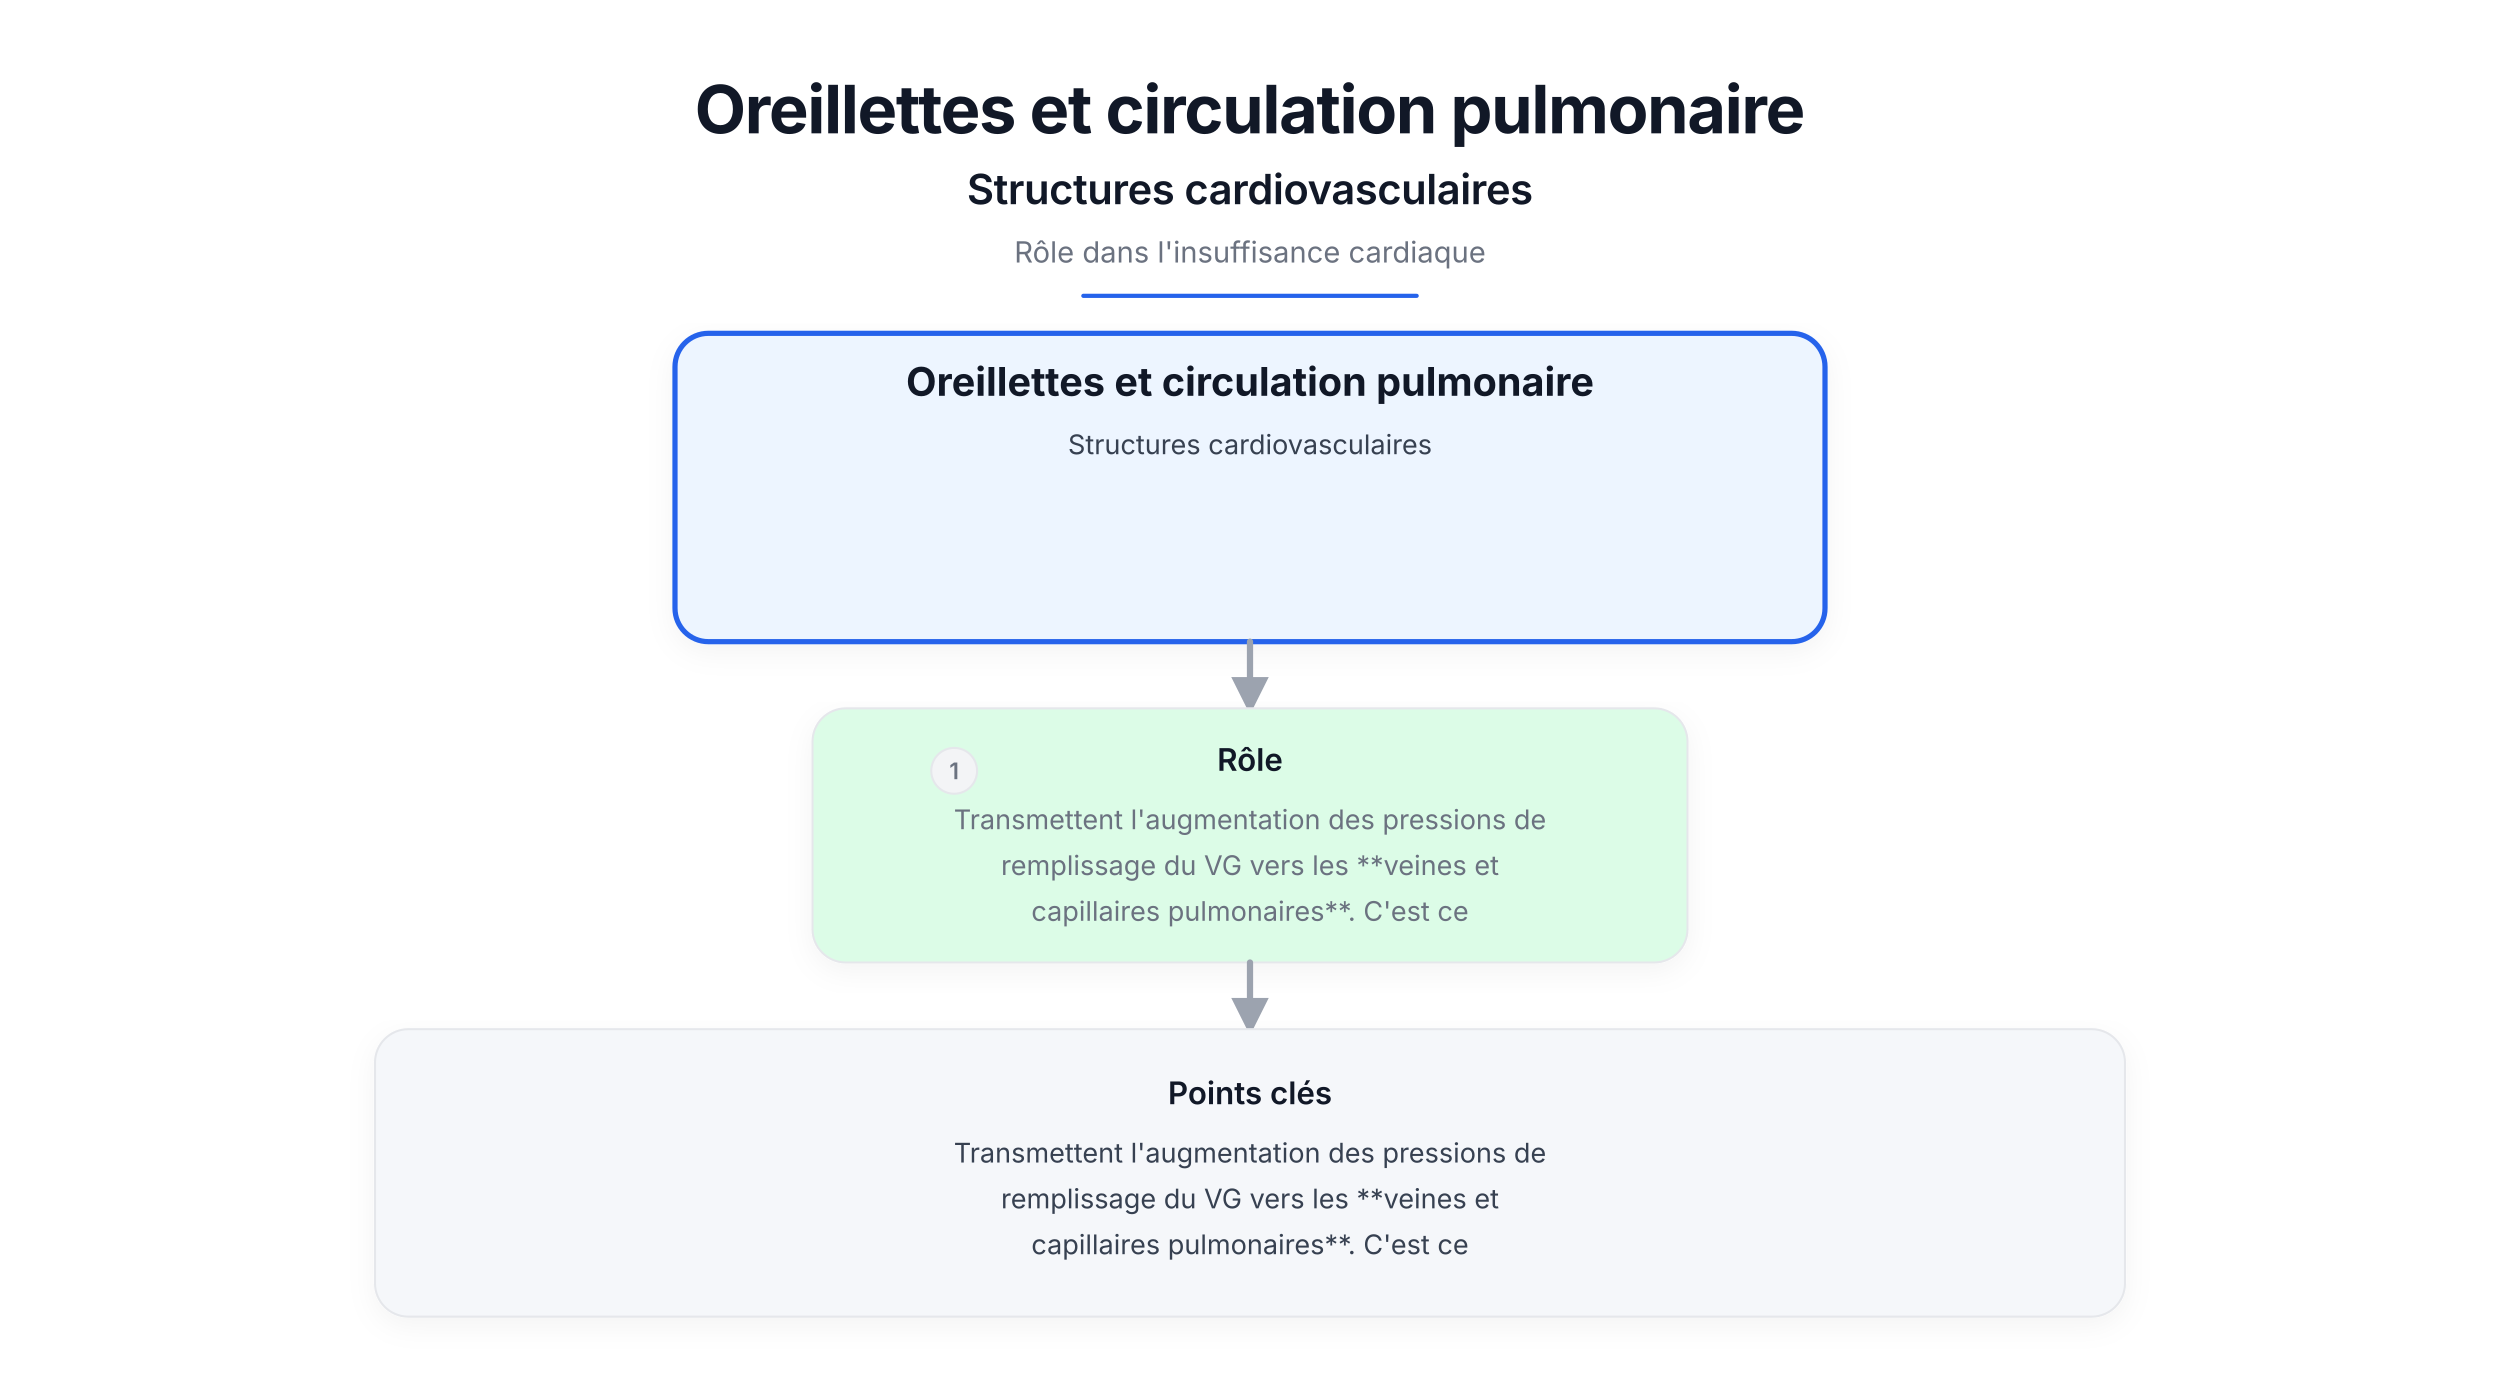
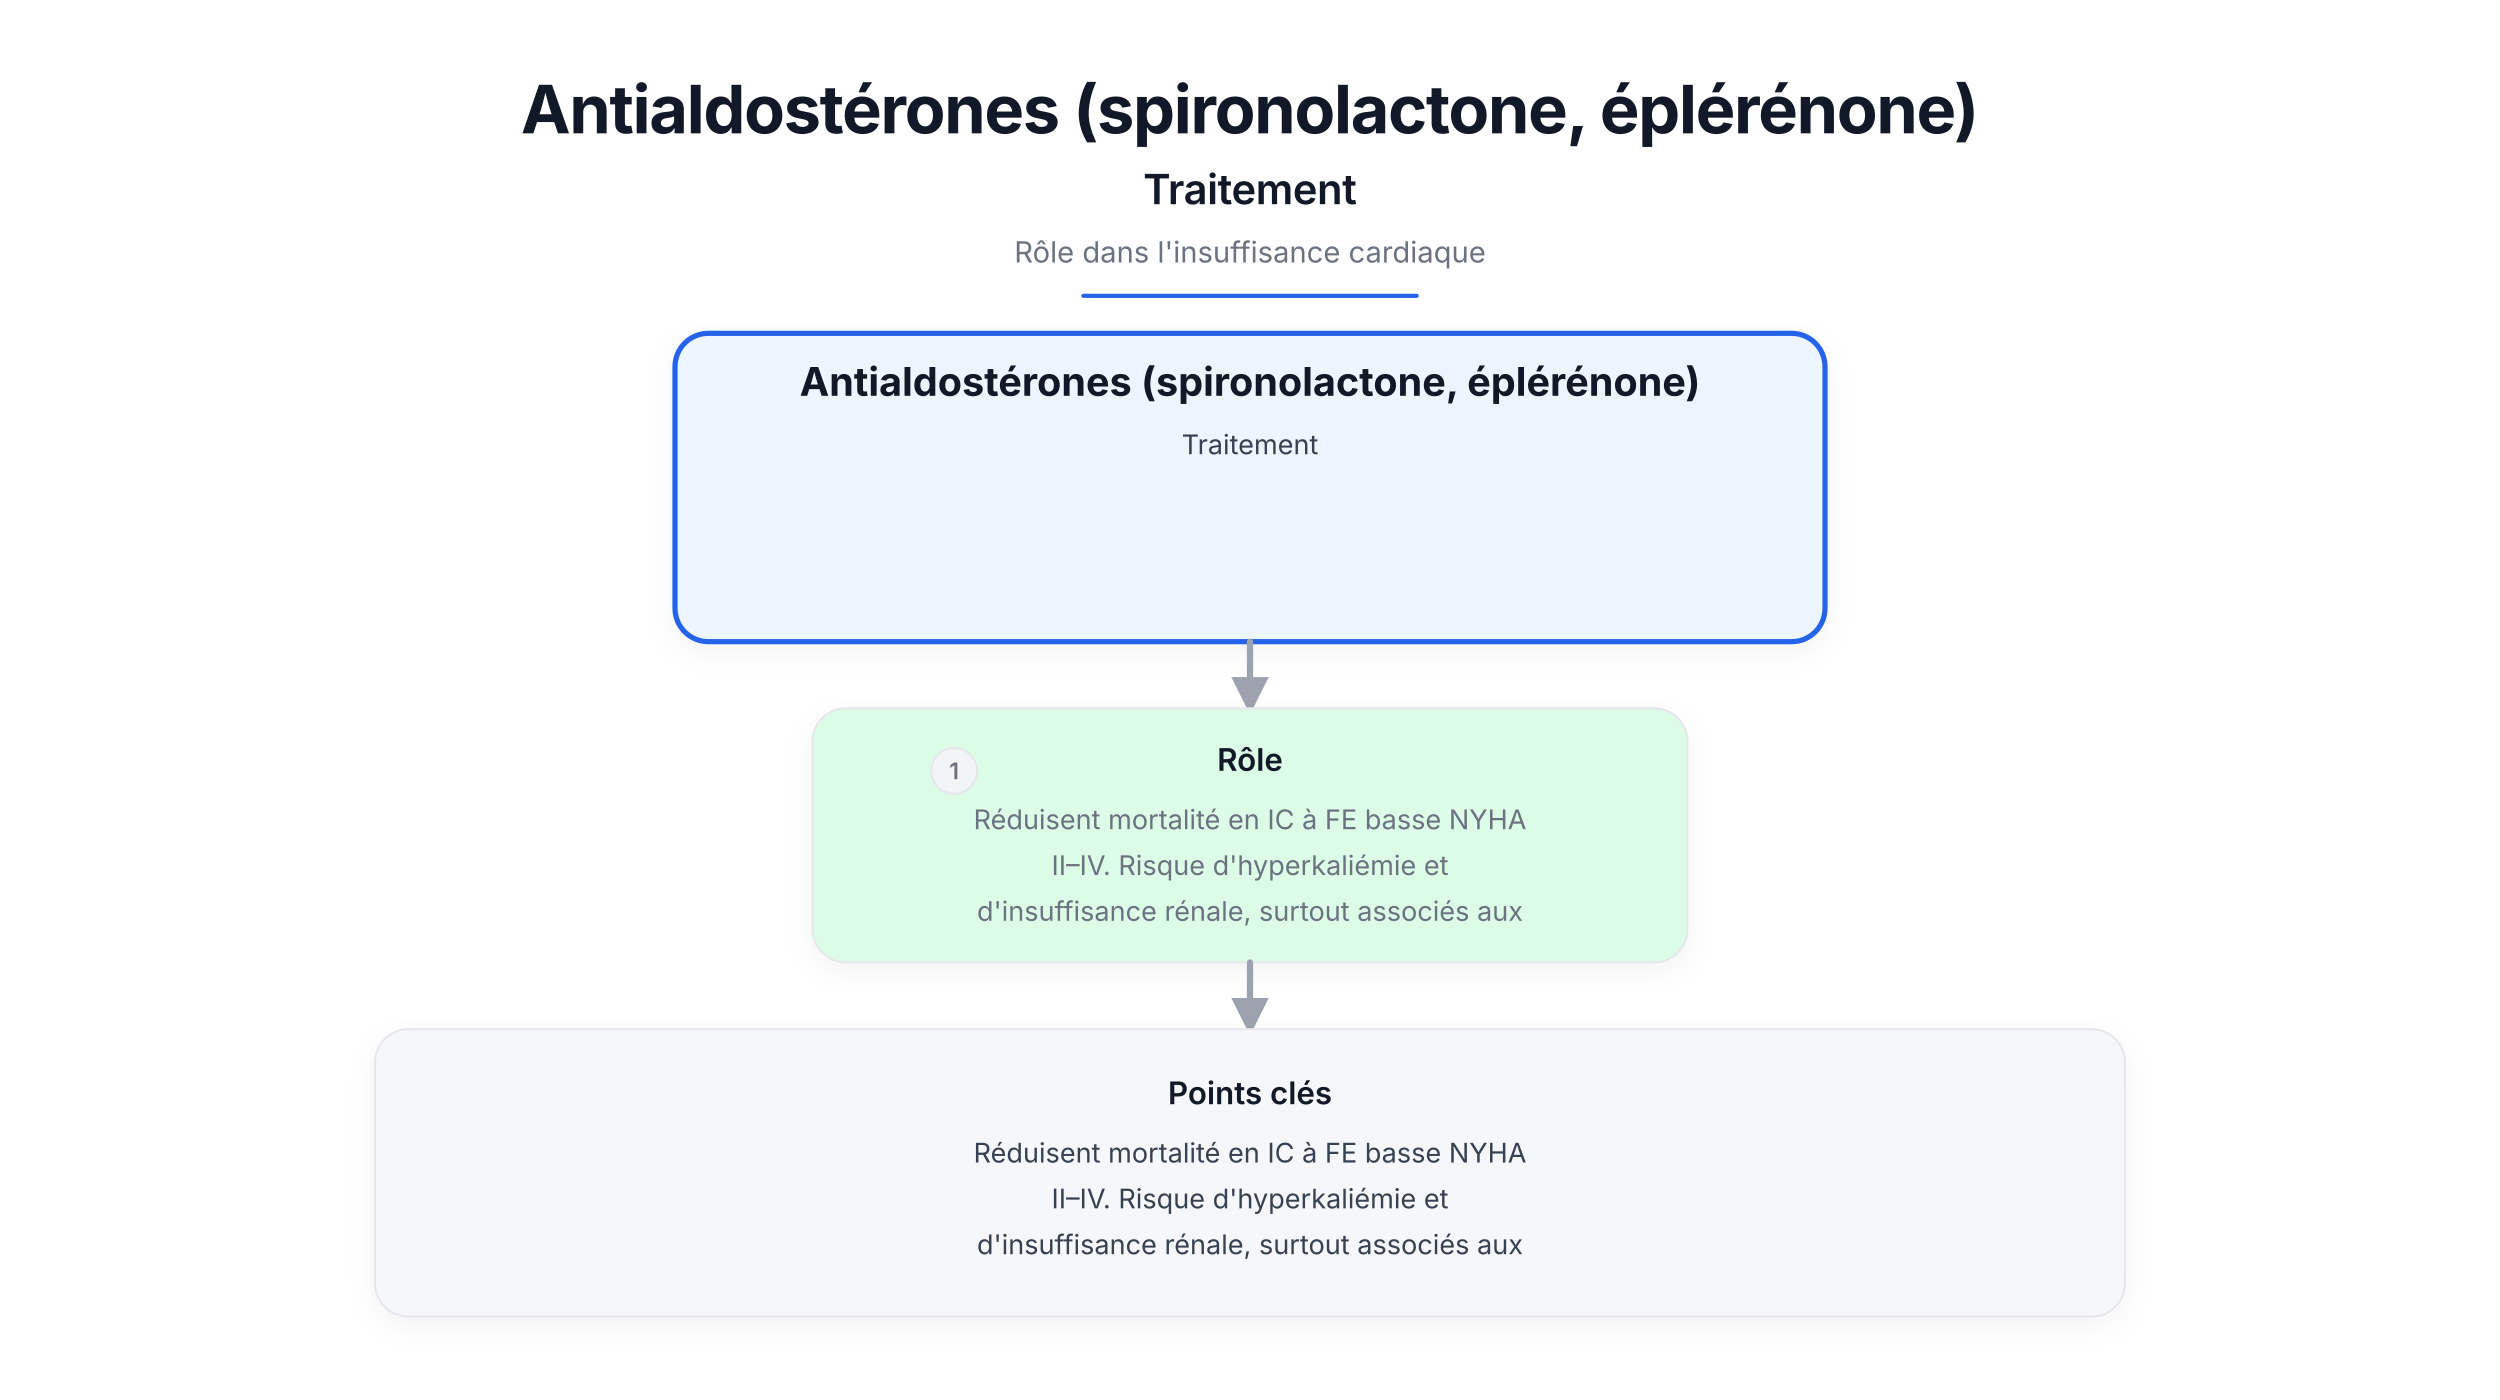
<svg xmlns="http://www.w3.org/2000/svg" viewBox="0 0 1200 672" role="img" aria-labelledby="svg-title svg-desc">
  <defs>
    <filter id="card-shadow" x="-6%" y="-6%" width="112%" height="118%">
      <feDropShadow dx="0" dy="4" stdDeviation="7" flood-color="#000000" flood-opacity="0.05" />
    </filter>
    <marker id="arrowhead" markerWidth="6" markerHeight="6" refX="5" refY="3" orient="auto" markerUnits="strokeWidth">
      <path d="M0,0 L6,3 L0,6 Z" fill="#9CA3AF" />
    </marker>
    <style>
      .title-main { font-family: Inter, system-ui, -apple-system, sans-serif; font-size: 32px; font-weight: 700; fill: #111827; letter-spacing: -0.02em; }
      .title-sub { font-family: Inter, system-ui, -apple-system, sans-serif; font-size: 20px; font-weight: 600; fill: #111827; letter-spacing: -0.01em; }
      .caption { font-family: Inter, system-ui, -apple-system, sans-serif; font-size: 14px; font-weight: 400; fill: #6B7280; }
      .card-title { font-family: Inter, system-ui, -apple-system, sans-serif; font-size: 15px; font-weight: 600; fill: #111827; }
      .card-title-lg { font-family: Inter, system-ui, -apple-system, sans-serif; font-size: 19px; font-weight: 700; fill: #111827; }
      .body { font-family: Inter, system-ui, -apple-system, sans-serif; font-size: 13px; font-weight: 400; fill: #6B7280; }
      .body-dark { font-family: Inter, system-ui, -apple-system, sans-serif; font-size: 13px; font-weight: 400; fill: #374151; }
      .badge-icon { font-family: Inter, system-ui, -apple-system, sans-serif; font-size: 13px; }
      .badge-text { font-family: Inter, system-ui, -apple-system, sans-serif; font-size: 12px; font-weight: 500; fill: #374151; }
      .step-num { font-family: Inter, system-ui, -apple-system, sans-serif; font-size: 11px; font-weight: 600; fill: #6B7280; }
      .outcome-label { font-family: Inter, system-ui, -apple-system, sans-serif; font-size: 13px; font-weight: 600; fill: #111827; }
      .outcome-emoji { font-family: Inter, system-ui, -apple-system, sans-serif; font-size: 20px; }
      .summary-title { font-family: Inter, system-ui, -apple-system, sans-serif; font-size: 15px; font-weight: 600; fill: #111827; }
      .summary-body { font-family: Inter, system-ui, -apple-system, sans-serif; font-size: 13px; font-weight: 400; fill: #374151; }
    </style>
  </defs>
  <rect width="1200" height="672" fill="#FFFFFF" />
-   <text x="600" y="64" text-anchor="middle" class="title-main">Oreillettes et circulation pulmonaire</text>
-   <text x="600" y="98" text-anchor="middle" class="title-sub">Structures cardiovasculaires</text>
+   <text x="600" y="64" text-anchor="middle" class="title-main">Antialdostérones (spironolactone, éplérénone)</text>
+   <text x="600" y="98" text-anchor="middle" class="title-sub">Traitement</text>
  <text x="600" y="126" text-anchor="middle" class="caption">Rôle dans l'insuffisance cardiaque</text>
  <line x1="520" y1="142" x2="680" y2="142" stroke="#2563EB" stroke-width="2" stroke-linecap="round" />
  <g filter="url(#card-shadow)">
    <rect x="324" y="160" width="552" height="148" rx="16" fill="#EDF5FF" stroke="#2563EB" stroke-width="2.5" />
  </g>
-   <text x="600" y="190" text-anchor="middle" class="card-title-lg">Oreillettes et circulation pulmonaire</text>
-   <text x="600" y="218" text-anchor="middle" class="body-dark">Structures cardiovasculaires</text>
+   <text x="600" y="190" text-anchor="middle" class="card-title-lg">Antialdostérones (spironolactone, éplérénone)</text>
+   <text x="600" y="218" text-anchor="middle" class="body-dark">Traitement</text>
  <line x1="600" y1="308" x2="600" y2="340" stroke="#9CA3AF" stroke-width="3" stroke-linecap="round" marker-end="url(#arrowhead)" />
  <g filter="url(#card-shadow)">
    <rect x="390" y="340" width="420" height="122" rx="16" fill="#DCFCE7" stroke="#E5E7EB" stroke-width="1" />
  </g>
  <circle cx="458" cy="370" r="11" fill="#F3F4F6" stroke="#E5E7EB" stroke-width="1" />
  <text x="458" y="374" text-anchor="middle" class="step-num">1</text>
  <text x="600" y="370" text-anchor="middle" class="card-title">Rôle</text>
-   <text x="600" y="398" text-anchor="middle" class="body">Transmettent l'augmentation des pressions de</text>
-   <text x="600" y="420" text-anchor="middle" class="body">remplissage du VG vers les **veines et</text>
-   <text x="600" y="442" text-anchor="middle" class="body">capillaires pulmonaires**. C'est ce</text>
+   <text x="600" y="398" text-anchor="middle" class="body">Réduisent mortalité en IC à FE basse NYHA</text>
+   <text x="600" y="420" text-anchor="middle" class="body">II–IV. Risque d'hyperkaliémie et</text>
+   <text x="600" y="442" text-anchor="middle" class="body">d'insuffisance rénale, surtout associés aux</text>
  <line x1="600" y1="462" x2="600" y2="494" stroke="#9CA3AF" stroke-width="3" stroke-linecap="round" marker-end="url(#arrowhead)" />
  <g filter="url(#card-shadow)">
    <rect x="180" y="494" width="840" height="138" rx="16" fill="#F5F7FA" stroke="#E5E7EB" stroke-width="1" />
  </g>
  <text x="600" y="530" text-anchor="middle" class="summary-title">Points clés</text>
-   <text x="600" y="558" text-anchor="middle" class="summary-body">Transmettent l'augmentation des pressions de</text>
-   <text x="600" y="580" text-anchor="middle" class="summary-body">remplissage du VG vers les **veines et</text>
-   <text x="600" y="602" text-anchor="middle" class="summary-body">capillaires pulmonaires**. C'est ce</text>
+   <text x="600" y="558" text-anchor="middle" class="summary-body">Réduisent mortalité en IC à FE basse NYHA</text>
+   <text x="600" y="580" text-anchor="middle" class="summary-body">II–IV. Risque d'hyperkaliémie et</text>
+   <text x="600" y="602" text-anchor="middle" class="summary-body">d'insuffisance rénale, surtout associés aux</text>
</svg>
